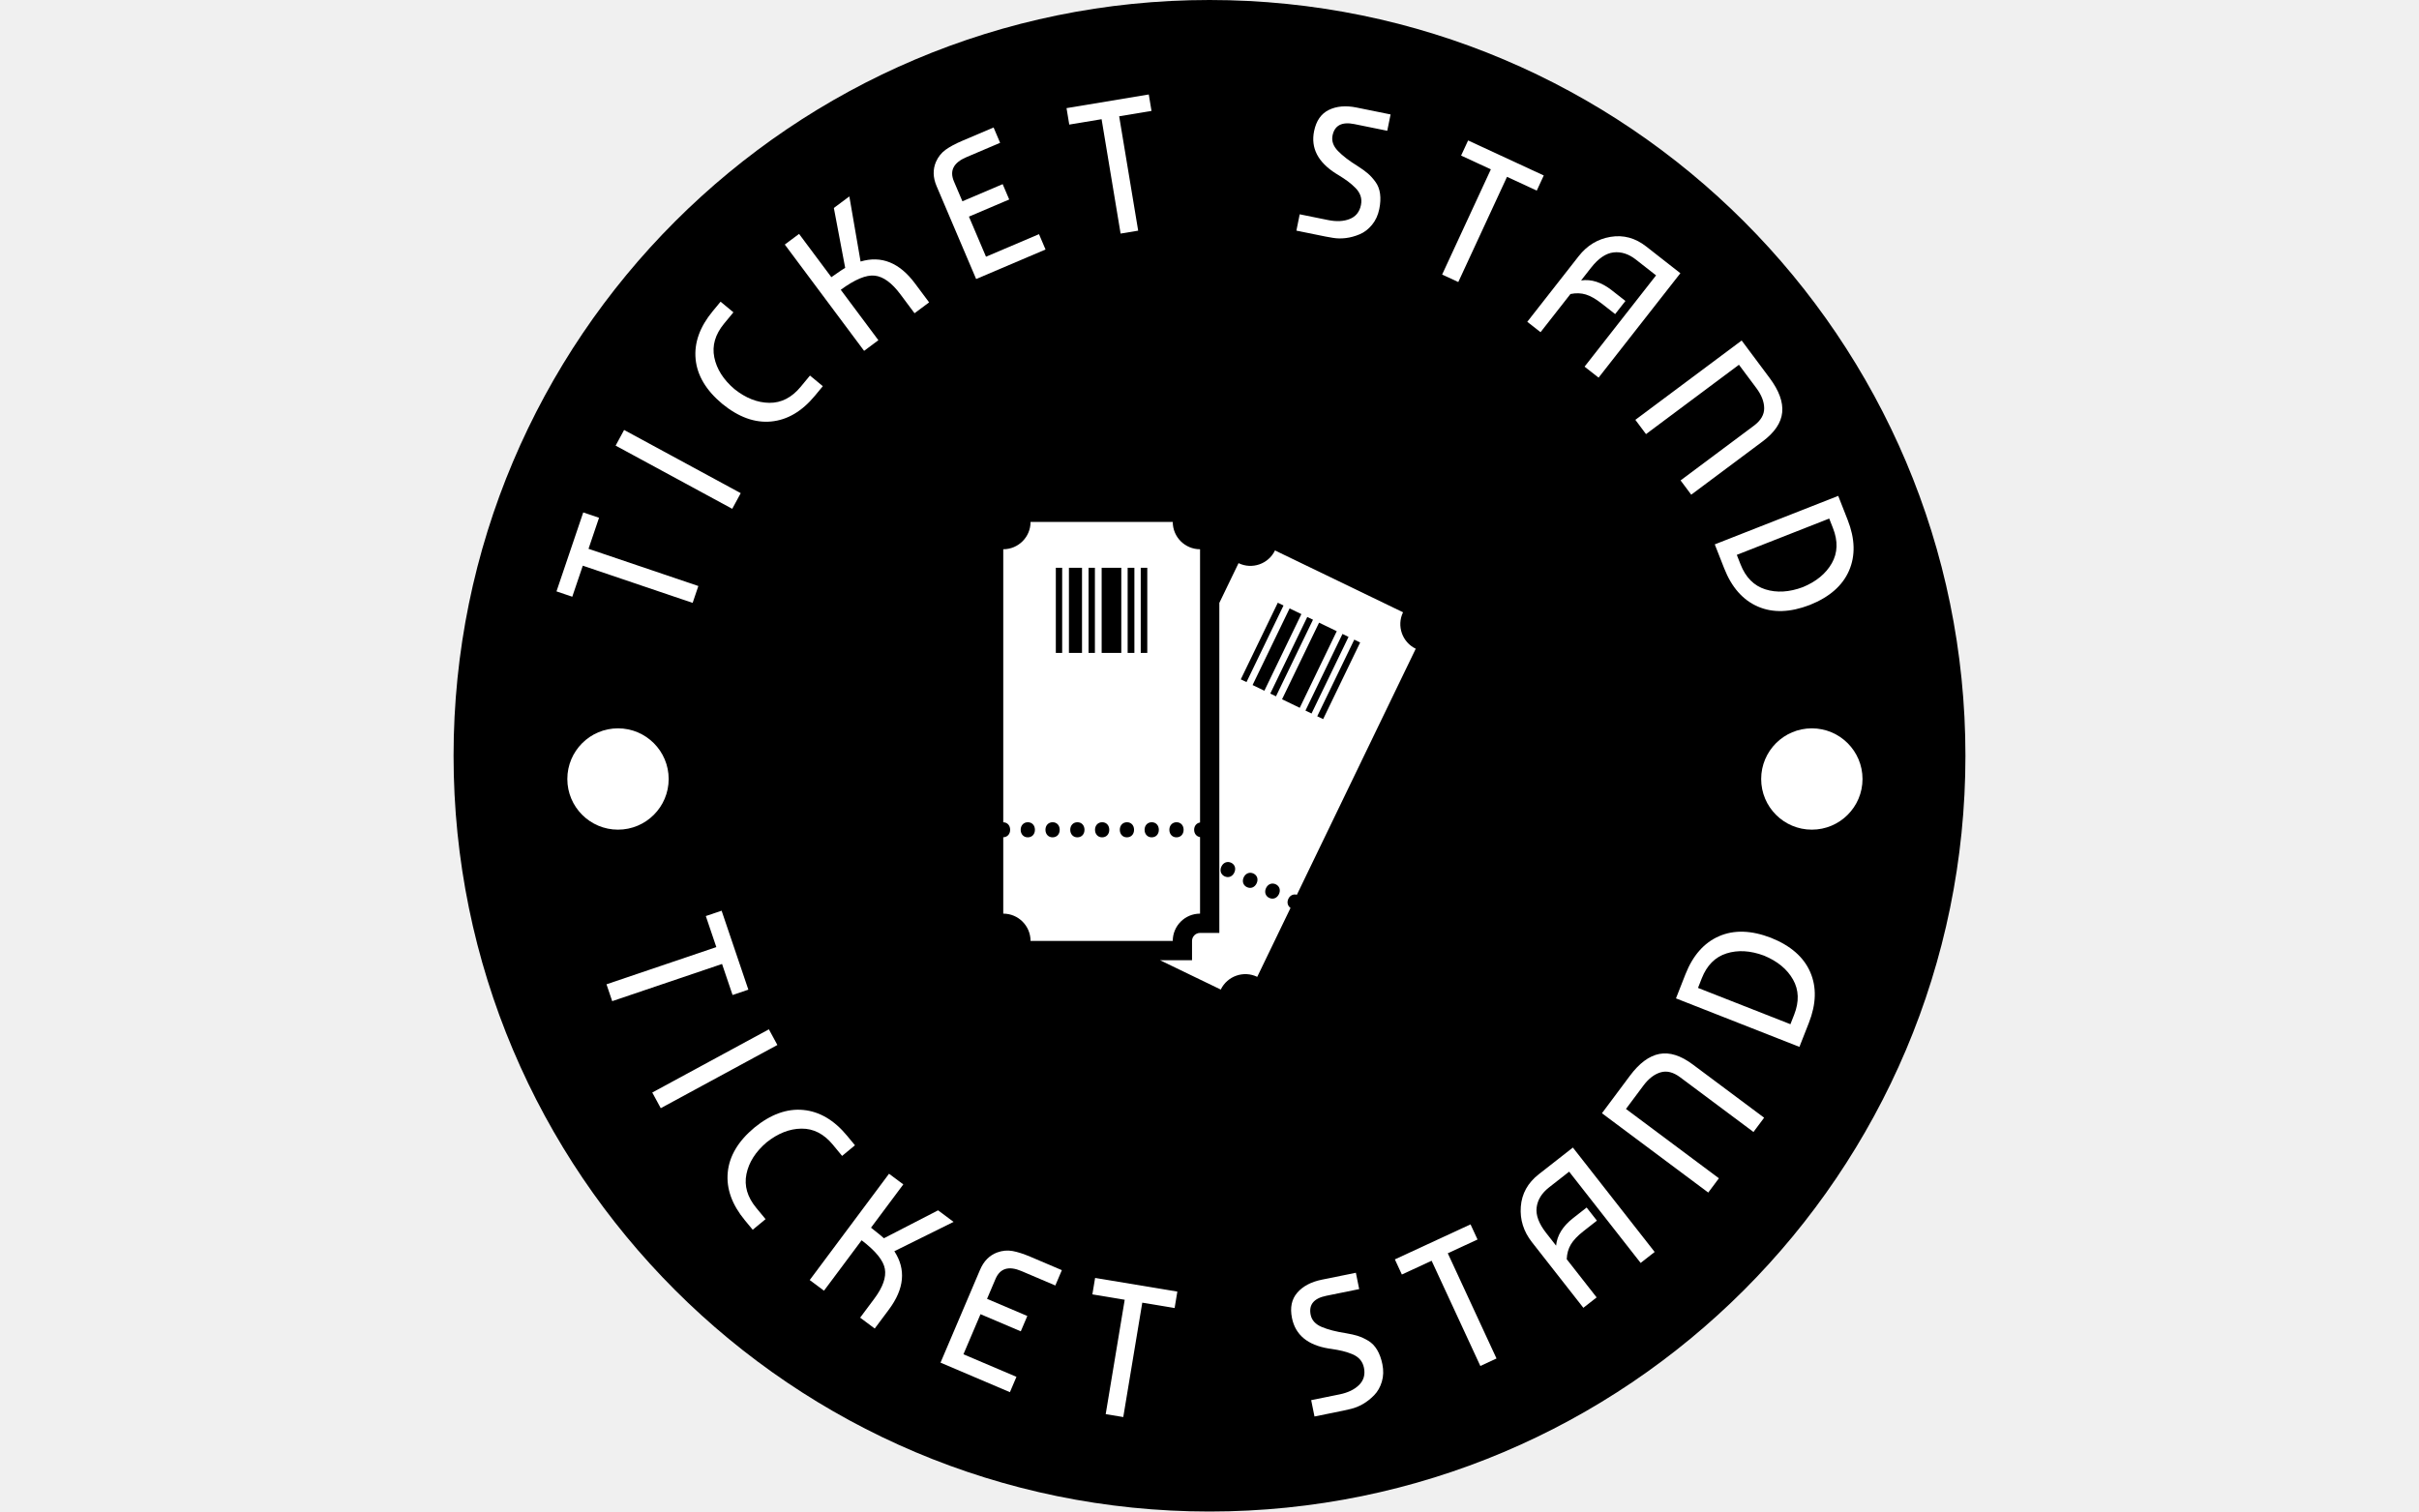
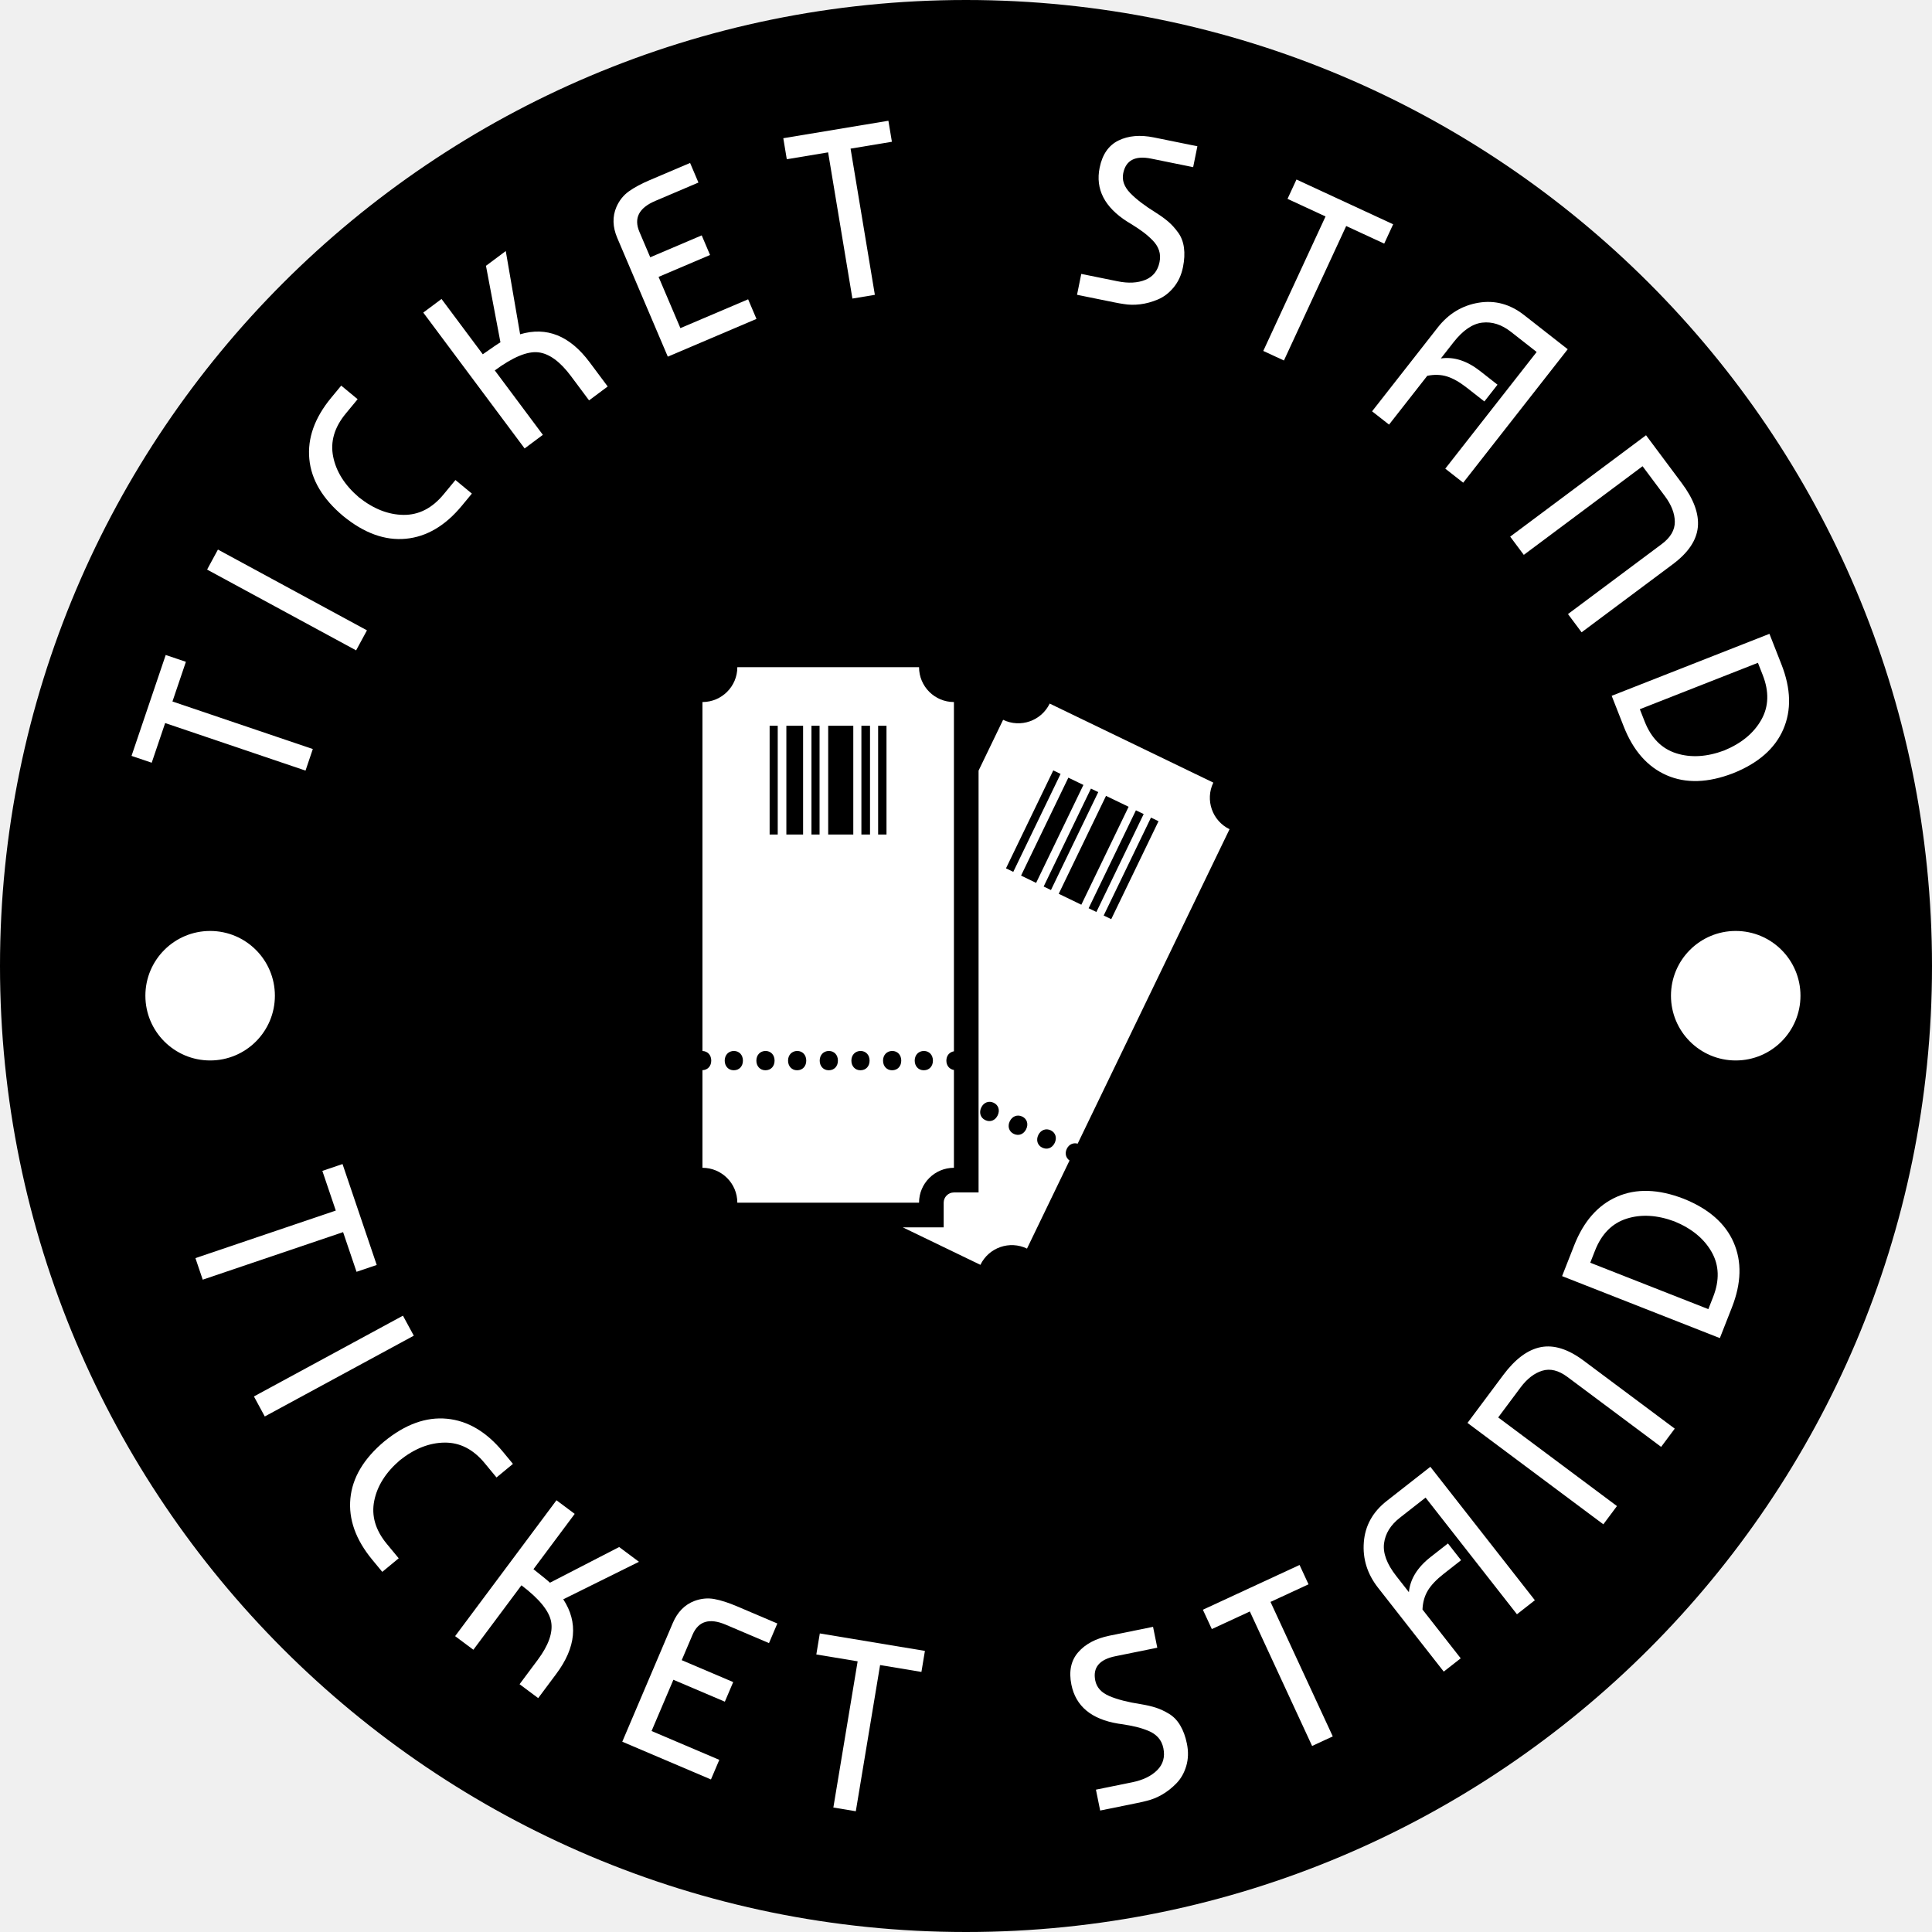
- <svg xmlns="http://www.w3.org/2000/svg" version="1.1" width="2000" height="1250" viewBox="0 0 2000 1250">
+ <svg xmlns="http://www.w3.org/2000/svg" version="1.1" viewBox="375 0 1250 1250">
  <g transform="matrix(1,0,0,1,0,0)">
    <svg viewBox="0 0 512 320" data-background-color="#ffffff" preserveAspectRatio="xMidYMid meet" height="1250" width="2000">
      <g id="tight-bounds" transform="matrix(1,0,0,1,0,0)">
        <svg viewBox="0 0 512 320" height="320" width="512">
          <g>
            <svg />
          </g>
          <g>
            <svg viewBox="0 0 512 320" height="320" width="512">
              <g>
                <path transform="translate(256,160) scale(160,160)" d="M-1 0c0-0.552 0.448-1 1-1 0.552 0 1 0.448 1 1 0 0.552-0.448 1-1 1-0.552 0-1-0.448-1-1z" fill="#000000" fill-rule="nonzero" stroke="none" stroke-width="1" stroke-linecap="butt" stroke-linejoin="miter" stroke-miterlimit="10" stroke-dasharray="" stroke-dashoffset="0" font-family="none" font-weight="none" font-size="none" text-anchor="none" style="mix-blend-mode: normal" data-fill-palette-color="tertiary" />
              </g>
              <g transform="matrix(1,0,0,1,116,20)">
                <svg viewBox="0 0 280 280" height="280" width="280">
                  <g>
                    <svg viewBox="0 0 280 280" height="280" width="280">
                      <g>
                        <svg viewBox="0 0 280 280" height="280" width="280">
                          <g id="textblocktransform">
                            <svg viewBox="0 0 280 280" height="280" width="280" id="textblock">
                              <g>
                                <svg viewBox="0 0 280 280" height="280" width="280">
                                  <g transform="matrix(1,0,0,1,96.34742,90.50253)">
                                    <svg viewBox="0 0 87.305 98.995" height="98.995" width="87.305">
                                      <g>
                                        <svg version="1.1" x="0" y="0" viewBox="5.913 0 88.173 99.979" enable-background="new 0 0 100 100" xml:space="preserve" height="98.995" width="87.305" class="icon-kg-0" data-fill-palette-color="quaternary" id="kg-0">
                                          <g fill="#ffffff" data-fill-palette-color="quaternary">
                                            <path fill-rule="evenodd" clip-rule="evenodd" d="M5.913 5.835v58.376c0.874 0.021 1.472 0.674 1.472 1.606 0 0.897-0.566 1.565-1.472 1.601v16.328c3.223 0 5.835 2.612 5.835 5.836h30.397c0-3.224 2.612-5.836 5.835-5.836V67.383c-0.753-0.122-1.264-0.735-1.264-1.564 0-0.843 0.521-1.435 1.264-1.562V5.835c-3.223 0-5.835-2.614-5.835-5.835H11.749C11.749 3.222 9.136 5.835 5.913 5.835zM44.466 65.818c0 0.922-0.588 1.613-1.535 1.613-0.896 0-1.512-0.691-1.512-1.613 0-0.947 0.641-1.614 1.537-1.614S44.466 64.871 44.466 65.818zM39.169 65.818c0 0.922-0.589 1.613-1.536 1.613-0.896 0-1.511-0.691-1.511-1.613 0-0.947 0.641-1.614 1.536-1.614C38.555 64.204 39.169 64.871 39.169 65.818zM33.872 65.818c0 0.922-0.589 1.613-1.536 1.613-0.897 0-1.509-0.691-1.509-1.613 0-0.947 0.639-1.614 1.535-1.614C33.257 64.204 33.872 64.871 33.872 65.818zM28.574 65.818c0 0.922-0.589 1.613-1.536 1.613-0.896 0-1.511-0.691-1.511-1.613 0-0.947 0.639-1.614 1.536-1.614C27.96 64.204 28.574 64.871 28.574 65.818zM23.277 65.818c0 0.922-0.589 1.613-1.536 1.613-0.896 0-1.509-0.691-1.509-1.613 0-0.947 0.64-1.614 1.535-1.614C22.664 64.204 23.277 64.871 23.277 65.818zM17.979 65.818c0 0.922-0.587 1.613-1.535 1.613-0.898 0-1.511-0.691-1.511-1.613 0-0.947 0.64-1.614 1.536-1.614C17.365 64.204 17.979 64.871 17.979 65.818zM12.683 65.818c0 0.922-0.589 1.613-1.537 1.613-0.896 0-1.509-0.691-1.509-1.613 0-0.947 0.639-1.614 1.535-1.614C12.068 64.204 12.683 64.871 12.683 65.818zM36.7 9.803v18.193h-1.399V9.803H36.7zM33.944 9.803v18.193h-1.442V9.803H33.944zM31.146 9.803v18.193h-4.199V9.803H31.146zM25.504 9.803v18.193h-1.356V9.803H25.504zM22.749 9.803v18.193h-2.799V9.803H22.749zM18.506 9.803v18.193H17.15V9.803H18.506z" fill="#ffffff" data-fill-palette-color="quaternary" />
                                            <path fill-rule="evenodd" clip-rule="evenodd" d="M91.371 19.312L64 6.092c-1.402 2.9-4.891 4.118-7.793 2.716l-4.104 8.498v46.951 3.475 16.016 4.122H47.98c-0.944 0-1.714 0.769-1.714 1.714v4.122h-4.121H39.42l12.989 6.273c1.402-2.902 4.892-4.119 7.794-2.717l7.116-14.735c-0.624-0.438-0.818-1.212-0.457-1.959 0.366-0.758 1.092-1.064 1.816-0.856l25.408-52.606C91.186 25.703 89.971 22.212 91.371 19.312zM55.296 74.981c-0.4 0.829-1.231 1.195-2.085 0.783-0.808-0.389-1.059-1.277-0.657-2.109 0.41-0.852 1.275-1.175 2.084-0.784C55.444 73.262 55.708 74.128 55.296 74.981zM72.122 20.902l-7.911 16.382-1.221-0.59 7.911-16.382L72.122 20.902zM64.6 17.269l1.222 0.59-7.913 16.382-1.221-0.589L64.6 17.269zM60.064 77.285c-0.399 0.831-1.231 1.195-2.084 0.785-0.808-0.391-1.06-1.28-0.658-2.11 0.412-0.853 1.277-1.175 2.085-0.785C60.215 75.563 60.478 76.434 60.064 77.285zM59.209 34.868l7.911-16.382 2.521 1.216-7.912 16.383L59.209 34.868zM64.836 79.589c-0.401 0.829-1.231 1.197-2.085 0.784-0.808-0.39-1.06-1.279-0.659-2.109 0.412-0.854 1.279-1.176 2.086-0.785C64.983 77.869 65.247 78.735 64.836 79.589zM65.51 37.912l7.912-16.382 3.78 1.825-7.911 16.383L65.51 37.912zM70.512 40.328l7.912-16.383 1.298 0.627-7.911 16.382L70.512 40.328zM74.293 42.154l-1.262-0.609 7.913-16.383 1.26 0.609L74.293 42.154z" fill="#ffffff" data-fill-palette-color="quaternary" />
                                          </g>
                                        </svg>
                                      </g>
                                    </svg>
                                  </g>
                                  <g>
                                    <path d="M7.354 99.76l-2.226 6.572-3.343-1.132 5.662-16.715 3.343 1.132-2.226 6.572 23.248 7.876-1.209 3.57z" fill="#ffffff" data-fill-palette-color="quaternary" />
                                    <path d="M16.097 71.026l24.683 13.379-1.797 3.315-24.682-13.38z" fill="#ffffff" data-fill-palette-color="quaternary" />
                                    <path d="M36.862 65.49v0c-3.425-2.865-5.302-6.02-5.629-9.464-0.328-3.444 0.88-6.826 3.621-10.145v0l1.661-2.01 2.721 2.249-1.967 2.38c-1.891 2.288-2.585 4.671-2.084 7.15 0.502 2.478 1.921 4.717 4.257 6.717v0c2.405 1.917 4.871 2.889 7.4 2.914 2.528 0.025 4.738-1.106 6.628-3.394v0l1.967-2.38 2.721 2.248-1.66 2.009c-2.742 3.319-5.835 5.142-9.28 5.47-3.444 0.328-6.896-0.92-10.356-3.744z" fill="#ffffff" data-fill-palette-color="quaternary" />
                                    <path d="M77.656 39.995v0l2.998 4.019-3.087 2.302-2.997-4.019c-1.807-2.422-3.612-3.736-5.417-3.941-1.804-0.205-4.204 0.792-7.199 2.994v0l7.962 10.673-3.022 2.254-16.787-22.504 3.022-2.254 6.835 9.162c1.618-1.14 2.593-1.801 2.925-1.982v0l-2.397-12.672 3.279-2.446 2.378 13.787c4.394-1.309 8.23 0.233 11.507 4.627z" fill="#ffffff" data-fill-palette-color="quaternary" />
                                    <path d="M103.914 29.574l1.382 3.248-14.687 6.251-8.373-19.669c-0.775-1.821-0.82-3.531-0.135-5.13v0c0.473-1.073 1.155-1.93 2.045-2.571 0.89-0.64 2.048-1.264 3.475-1.871v0l6.68-2.843 1.382 3.247-7.159 3.048c-2.706 1.152-3.578 2.86-2.615 5.123v0l1.791 4.207 8.525-3.629 1.382 3.248-8.525 3.628 3.613 8.488z" fill="#ffffff" data-fill-palette-color="quaternary" />
                                    <path d="M117.162 5.237l-6.845 1.137-0.578-3.481 17.408-2.893 0.579 3.482-6.845 1.137 4.023 24.214-3.719 0.618z" fill="#ffffff" data-fill-palette-color="quaternary" />
                                    <path d="M171.133 2.766l7.193 1.461-0.702 3.459-6.957-1.413c-2.647-0.538-4.188 0.268-4.625 2.416v0c-0.234 1.153 0.151 2.247 1.154 3.284 1.004 1.036 2.427 2.123 4.269 3.261v0c0.822 0.522 1.511 1.023 2.069 1.505 0.557 0.481 1.091 1.074 1.603 1.779 0.512 0.704 0.833 1.54 0.964 2.508 0.131 0.968 0.076 2.041-0.163 3.22v0c-0.266 1.31-0.779 2.427-1.54 3.351-0.761 0.923-1.633 1.592-2.618 2.005-0.984 0.414-1.959 0.68-2.925 0.798-0.965 0.118-1.883 0.102-2.752-0.048v0c-0.372-0.048-0.899-0.142-1.581-0.28v0l-6.131-1.245 0.702-3.459 6.014 1.221c1.782 0.362 3.312 0.284 4.59-0.234 1.278-0.518 2.064-1.497 2.357-2.938v0c0.144-0.708 0.113-1.362-0.092-1.963-0.205-0.601-0.563-1.158-1.073-1.671-0.51-0.513-1.043-0.976-1.6-1.389-0.557-0.413-1.236-0.865-2.037-1.355v0c-0.22-0.127-0.39-0.229-0.511-0.309v0c-3.795-2.408-5.33-5.394-4.605-8.957v0c0.447-2.201 1.489-3.702 3.124-4.502 1.636-0.8 3.594-0.968 5.873-0.505z" fill="#ffffff" data-fill-palette-color="quaternary" />
                                    <path d="M199.551 15.852l-6.297-2.915 1.483-3.203 16.014 7.414-1.482 3.203-6.297-2.915-10.313 22.274-3.421-1.584z" fill="#ffffff" data-fill-palette-color="quaternary" />
                                    <path d="M216.4 42.245l-6.331 8.083-2.81-2.201 10.882-13.893c1.781-2.273 4.029-3.637 6.745-4.091 2.716-0.454 5.232 0.226 7.547 2.039v0l7.231 5.663-17.312 22.104-2.968-2.325 15.135-19.325-4.262-3.338c-1.537-1.204-3.117-1.711-4.742-1.524-1.625 0.188-3.212 1.271-4.762 3.25v0l-2.102 2.684c2.152-0.319 4.322 0.379 6.511 2.094v0l2.873 2.251-2.176 2.779-2.873-2.251c-1.221-0.956-2.331-1.588-3.33-1.895-0.999-0.307-2.084-0.342-3.256-0.104z" fill="#ffffff" data-fill-palette-color="quaternary" />
                                    <path d="M252.061 57.222l-19.671 14.682-2.255-3.021 22.5-16.793 5.925 7.939c1.983 2.657 2.868 5.083 2.655 7.278-0.214 2.195-1.596 4.244-4.146 6.147v0l-15.107 11.275-2.255-3.022 15.525-11.587c1.457-1.088 2.181-2.32 2.17-3.697-0.01-1.377-0.559-2.794-1.646-4.251v0z" fill="#ffffff" data-fill-palette-color="quaternary" />
                                    <path d="M267.064 108.071v0c-4.166 1.608-7.835 1.721-11.006 0.339-3.172-1.382-5.545-4.077-7.119-8.084v0l-1.995-5.077 26.131-10.267 1.994 5.077c1.574 4.007 1.67 7.596 0.288 10.768-1.382 3.172-4.147 5.587-8.293 7.244zM251.608 97.468l0.792 2.015c1.085 2.762 2.834 4.525 5.244 5.287 2.411 0.762 5.057 0.606 7.939-0.469v0c2.842-1.174 4.887-2.861 6.135-5.061 1.247-2.199 1.328-4.68 0.242-7.443v0l-0.792-2.015z" fill="#ffffff" data-fill-palette-color="quaternary" />
                                    <path d="M35.617 180.508l-2.226-6.572 3.343-1.133 5.662 16.715-3.343 1.132-2.226-6.571-23.249 7.875-1.209-3.571z" fill="#ffffff" data-fill-palette-color="quaternary" />
                                    <path d="M48.537 201.232l-24.682 13.379-1.797-3.315 24.683-13.379z" fill="#ffffff" data-fill-palette-color="quaternary" />
                                    <path d="M43.664 218.731v0c3.459-2.824 6.911-4.072 10.356-3.744 3.444 0.328 6.538 2.151 9.28 5.47v0l1.66 2.009-2.721 2.249-1.967-2.381c-1.891-2.288-4.1-3.419-6.628-3.394-2.528 0.025-4.995 0.997-7.4 2.914v0c-2.336 2-3.755 4.239-4.257 6.718-0.502 2.478 0.193 4.861 2.084 7.149v0l1.967 2.381-2.721 2.248-1.66-2.01c-2.742-3.319-3.949-6.7-3.622-10.144 0.328-3.444 2.204-6.599 5.629-9.465z" fill="#ffffff" data-fill-palette-color="quaternary" />
                                    <path d="M72.141 257.241v0l-2.998 4.019-3.086-2.302 2.997-4.019c1.807-2.422 2.551-4.527 2.234-6.315-0.318-1.788-1.958-3.804-4.921-6.047v0l-7.962 10.673-3.022-2.254 16.786-22.505 3.022 2.255-6.834 9.162c1.554 1.226 2.465 1.972 2.733 2.239v0l11.464-5.91 3.279 2.446-12.538 6.21c2.507 3.838 2.123 7.955-1.154 12.348z" fill="#ffffff" data-fill-palette-color="quaternary" />
                                    <path d="M99.139 271.486l-1.382 3.248-14.688-6.252 8.372-19.67c0.775-1.821 1.976-3.038 3.604-3.653v0c1.101-0.403 2.191-0.506 3.27-0.308 1.078 0.197 2.331 0.6 3.758 1.207v0l6.679 2.843-1.382 3.248-7.159-3.048c-2.706-1.152-4.541-0.596-5.505 1.668v0l-1.791 4.207 8.525 3.628-1.382 3.248-8.525-3.629-3.613 8.488z" fill="#ffffff" data-fill-palette-color="quaternary" />
                                    <path d="M122.053 255.168l-6.845-1.137 0.579-3.482 17.408 2.892-0.578 3.482-6.845-1.137-4.023 24.214-3.719-0.618z" fill="#ffffff" data-fill-palette-color="quaternary" />
                                    <path d="M163.788 250.915l7.193-1.461 0.702 3.459-6.957 1.413c-2.647 0.538-3.752 1.881-3.315 4.029v0c0.234 1.153 1.016 2.011 2.344 2.573 1.328 0.562 3.063 1.008 5.203 1.337v0c0.96 0.16 1.791 0.352 2.492 0.579 0.701 0.226 1.424 0.563 2.17 1.012 0.746 0.449 1.368 1.093 1.866 1.933 0.498 0.84 0.867 1.85 1.106 3.029v0c0.266 1.31 0.229 2.539-0.111 3.686-0.34 1.147-0.882 2.103-1.627 2.868-0.745 0.765-1.539 1.39-2.382 1.875-0.843 0.485-1.694 0.828-2.553 1.03v0c-0.362 0.101-0.883 0.22-1.564 0.359v0l-6.132 1.246-0.702-3.459 6.013-1.222c1.782-0.362 3.16-1.031 4.136-2.006 0.975-0.976 1.316-2.184 1.023-3.626v0c-0.144-0.708-0.427-1.298-0.851-1.771-0.424-0.473-0.97-0.847-1.639-1.12-0.669-0.273-1.341-0.491-2.016-0.654-0.674-0.163-1.476-0.314-2.404-0.453v0c-0.252-0.031-0.449-0.059-0.591-0.085v0c-4.433-0.736-7.012-2.887-7.735-6.45v0c-0.447-2.201-0.074-3.989 1.12-5.364 1.194-1.375 2.931-2.294 5.211-2.757z" fill="#ffffff" data-fill-palette-color="quaternary" />
                                    <path d="M187.014 246.911l-6.297 2.915-1.483-3.203 16.015-7.414 1.483 3.203-6.297 2.915 10.313 22.275-3.422 1.584z" fill="#ffffff" data-fill-palette-color="quaternary" />
                                    <path d="M215.609 246.587l6.331 8.083-2.81 2.201-10.882-13.893c-1.781-2.273-2.566-4.783-2.356-7.529 0.21-2.746 1.473-5.025 3.789-6.839v0l7.23-5.663 17.312 22.103-2.968 2.324-15.135-19.324-4.263 3.339c-1.537 1.204-2.408 2.617-2.615 4.238-0.207 1.622 0.465 3.423 2.014 5.402v0l2.102 2.684c0.206-2.165 1.404-4.105 3.593-5.82v0l2.874-2.25 2.176 2.778-2.873 2.251c-1.221 0.956-2.1 1.883-2.638 2.779-0.538 0.896-0.831 1.942-0.881 3.136z" fill="#ffffff" data-fill-palette-color="quaternary" />
                                    <path d="M228.148 214.771l19.671 14.682-2.255 3.021-22.5-16.793 5.925-7.939c1.983-2.657 4.057-4.195 6.222-4.615 2.165-0.419 4.522 0.322 7.073 2.226v0l15.107 11.275-2.255 3.021-15.525-11.587c-1.457-1.088-2.844-1.431-4.162-1.029-1.317 0.401-2.52 1.331-3.607 2.788v0z" fill="#ffffff" data-fill-palette-color="quaternary" />
                                    <path d="M258.852 178.544v0c4.146 1.658 6.911 4.073 8.293 7.244 1.382 3.172 1.286 6.761-0.288 10.768v0l-1.995 5.077-26.131-10.268 1.995-5.076c1.574-4.007 3.947-6.701 7.119-8.084 3.172-1.382 6.841-1.269 11.007 0.339zM262.956 196.833l0.792-2.016c1.085-2.762 1.004-5.243-0.243-7.442-1.247-2.199-3.292-3.886-6.135-5.061v0c-2.881-1.075-5.528-1.231-7.938-0.469-2.411 0.762-4.159 2.524-5.245 5.286v0l-0.792 2.016z" fill="#ffffff" data-fill-palette-color="quaternary" />
                                    <path d="M4.08 144.921c0-5.923 4.802-10.725 10.725-10.725 5.923 0 10.725 4.802 10.725 10.725 0 5.923-4.802 10.725-10.725 10.725-5.923 0-10.725-4.802-10.725-10.725z" fill="#ffffff" data-fill-palette-color="quaternary" />
                                    <path d="M256.765 144.921c0-5.923 4.802-10.725 10.725-10.725 5.923 0 10.725 4.802 10.725 10.725 0 5.923-4.802 10.725-10.725 10.725-5.923 0-10.725-4.802-10.725-10.725z" fill="#ffffff" data-fill-palette-color="quaternary" />
                                  </g>
                                </svg>
                              </g>
                            </svg>
                          </g>
                        </svg>
                      </g>
                    </svg>
                  </g>
                </svg>
              </g>
            </svg>
          </g>
          <defs />
        </svg>
        <rect width="512" height="320" fill="none" stroke="none" visibility="hidden" />
      </g>
    </svg>
  </g>
</svg>
